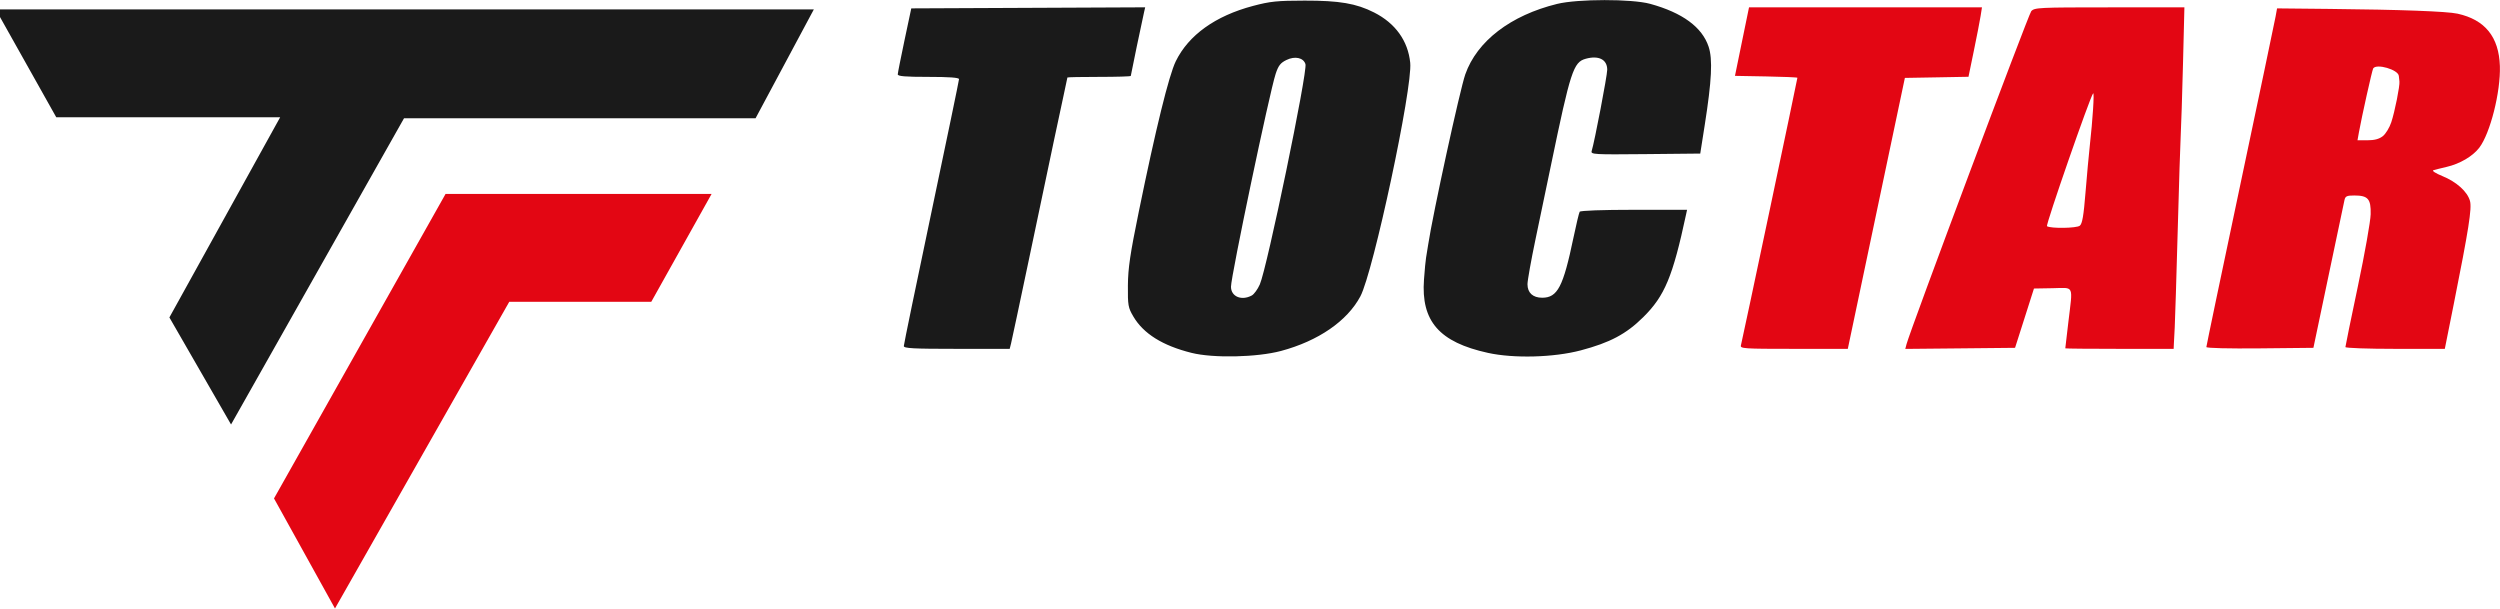
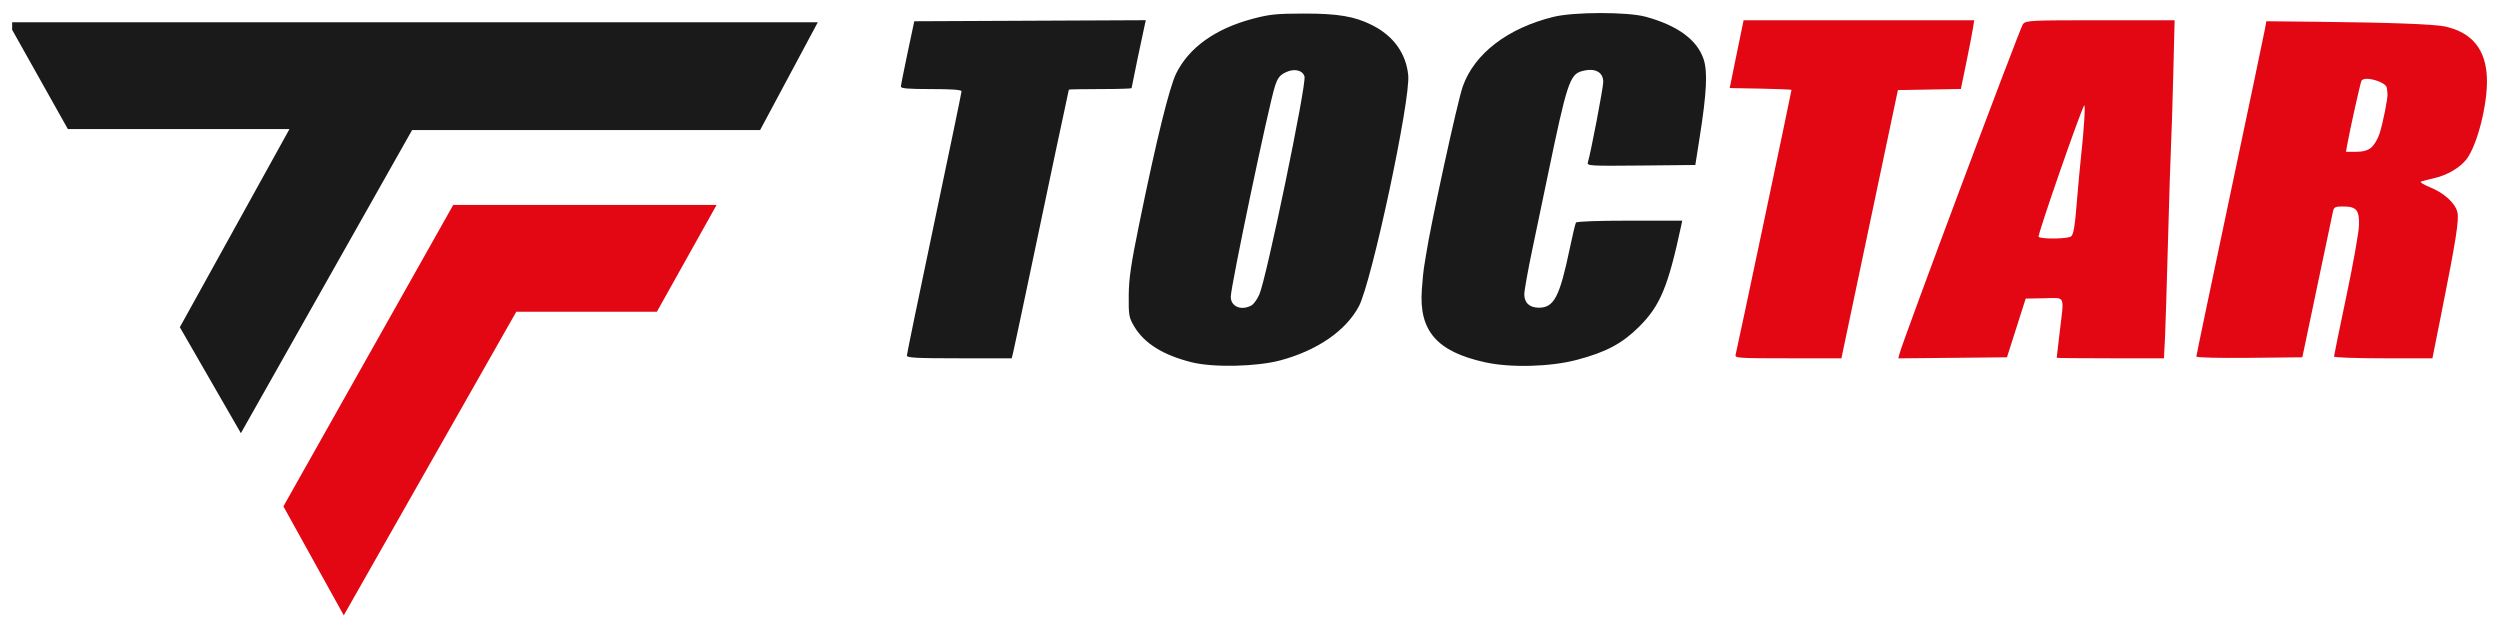
- <svg xmlns="http://www.w3.org/2000/svg" viewBox="6.00 6.40 1222.60 297.60" role="img" aria-label="TocTar">
+ <svg xmlns="http://www.w3.org/2000/svg" viewBox="0 0 1235.00 310.00" role="img" aria-label="TocTar">
  <g transform="translate(6.00 11.00)">
    <path fill="#1A1A1A" fill-rule="evenodd" d="M112.99 202.99L82.84 150.64L137.00 52.76L27.52 52.76L0.00 3.73L0.00 0.00L398.00 0.00L369.50 53.24L197.58 53.24Z" />
    <path fill="#E30613" fill-rule="evenodd" d="M163.82 292.97L134.00 239.15L217.90 90.24L348.00 90.24L318.50 142.99L249.05 142.99Z" />
  </g>
  <g transform="translate(445.00 6.00)">
    <path fill="#1A1A1A" fill-rule="evenodd" d="M143.72 172.97C129.54 169.43 120.20 163.59 115.25 155.18C112.70 150.84 112.51 149.74 112.59 140.00C112.66 131.51 113.68 124.62 117.90 104.00C126.20 63.40 132.64 37.21 136.01 30.34C142.29 17.54 155.38 8.17 173.76 3.30C182.20 1.06 185.57 0.72 199.00 0.70C216.02 0.67 224.27 2.08 232.97 6.49C243.40 11.77 249.58 20.37 250.66 31.13C251.88 43.20 232.60 133.47 226.27 145.34C219.83 157.42 205.71 167.13 187.50 172.02C175.80 175.16 154.35 175.63 143.72 172.97ZM288.70 172.98C264.84 167.75 255.88 157.48 257.39 137.07C257.73 132.36 258.18 127.60 258.39 126.50C258.60 125.40 259.07 122.48 259.44 120.00C261.65 105.34 275.00 44.08 277.59 36.75C283.32 20.50 299.75 7.90 322.50 2.31C332.57 -0.16 359.03 -0.18 368.00 2.28C383.78 6.61 393.40 13.67 396.58 23.23C398.62 29.37 398.11 39.75 394.69 61.50L392.49 75.50L365.67 75.77C340.43 76.02 338.89 75.93 339.39 74.27C340.85 69.50 347.00 37.34 347.00 34.50C347.00 29.50 342.84 27.38 336.47 29.14C330.46 30.80 329.05 35.10 319.53 81.00C317.53 90.62 314.12 106.96 311.95 117.30C309.78 127.64 308.00 137.58 308.00 139.39C308.00 143.59 310.62 146.00 315.19 146.00C322.70 146.00 325.47 140.68 330.47 116.71C331.82 110.23 333.20 104.49 333.52 103.96C333.88 103.39 344.57 103.00 360.08 103.00L386.04 103.00L385.56 105.25C379.03 135.74 375.12 145.12 364.60 155.52C356.29 163.75 348.36 167.96 334.05 171.75C320.90 175.23 301.37 175.76 288.70 172.98ZM3.00 169.63C3.00 168.87 9.08 139.44 16.50 104.22C23.92 69.00 30.00 39.70 30.00 39.10C30.00 38.35 25.20 38.00 15.00 38.00C3.65 38.00 0.01 37.70 0.04 36.75C0.06 36.06 1.56 28.52 3.36 20.00L6.65 4.50L63.85 4.24L121.04 3.98L120.52 6.24C119.52 10.58 114.00 37.07 114.00 37.53C114.00 37.79 107.02 38.00 98.50 38.00C89.98 38.00 83.00 38.13 83.00 38.30C83.00 38.46 82.07 42.85 80.93 48.05C78.74 58.07 76.86 66.99 64.11 127.64C59.70 148.62 55.80 166.96 55.44 168.39L54.78 171.00L28.89 171.00C7.60 171.00 3.00 170.76 3.00 169.63ZM173.16 144.91C174.28 144.32 176.05 141.88 177.10 139.50C180.63 131.52 200.56 35.33 199.42 31.75C198.42 28.60 194.28 27.70 190.13 29.73C187.21 31.15 186.18 32.47 184.85 36.50C181.85 45.62 163.00 135.43 163.00 140.62C163.00 145.44 168.13 147.61 173.16 144.91Z" />
    <path fill="#E30613" fill-rule="evenodd" d="M412.39 169.25C412.91 167.50 440.00 39.15 440.00 38.43C440.00 38.22 433.13 37.93 424.74 37.78L409.47 37.50L412.90 20.75L416.34 4.00L473.30 4.00L530.26 4.00L529.59 8.25C529.22 10.59 527.74 18.23 526.29 25.23L523.67 37.95L508.11 38.23L492.56 38.50L483.92 79.50C479.17 102.05 472.89 131.86 469.97 145.75L464.65 171.00L438.26 171.00C413.59 171.00 411.90 170.89 412.39 169.25ZM493.35 168.77C495.01 162.25 552.97 7.52 554.35 5.90C555.90 4.10 557.85 4.00 592.62 4.00L629.26 4.00L628.57 31.75C628.18 47.01 627.69 62.42 627.48 66.00C627.27 69.58 626.59 90.95 625.98 113.50C625.36 136.05 624.71 157.20 624.53 160.50C624.35 163.80 624.15 167.51 624.10 168.75L624.00 171.00L597.50 171.00C582.92 171.00 571.00 170.89 571.01 170.75C571.01 170.61 571.68 164.88 572.50 158.00C574.72 139.30 575.57 141.16 564.85 141.34L555.69 141.50L551.07 156.00L546.44 170.50L519.61 170.77L492.77 171.03L493.35 168.77ZM640.00 170.12C640.00 169.62 647.45 133.95 656.57 90.86C665.68 47.76 673.46 10.70 673.85 8.50L674.57 4.50L700.03 4.76C734.98 5.11 757.68 5.95 762.84 7.09C776.29 10.06 783.08 18.46 783.54 32.72C783.95 45.30 778.82 65.61 773.48 72.62C770.28 76.82 763.97 80.53 757.50 82.02C754.75 82.66 751.83 83.39 751.02 83.65C750.18 83.91 752.09 85.15 755.42 86.51C762.33 89.32 767.66 94.11 768.92 98.66C769.91 102.26 768.31 112.48 760.96 149.25L756.61 171.00L732.30 171.00C718.94 171.00 708.00 170.61 708.00 170.13C708.00 169.65 710.75 156.27 714.10 140.38C717.46 124.50 720.27 108.65 720.35 105.17C720.53 97.67 719.07 96.00 712.33 96.00C708.69 96.00 707.96 96.34 707.54 98.25C707.27 99.49 703.74 116.25 699.70 135.50L692.35 170.50L666.17 170.77C650.89 170.92 640.00 170.65 640.00 170.12ZM578.11 110.78C579.32 109.81 579.98 105.91 580.90 94.50C581.57 86.25 582.52 75.90 583.01 71.50C584.43 58.72 585.28 45.45 584.63 46.06C583.25 47.37 561.30 110.55 562.06 111.03C563.95 112.22 576.57 112.03 578.11 110.78ZM726.29 66.99C727.70 65.88 729.56 62.83 730.43 60.20C732.14 55.06 734.69 42.29 734.42 40.25C734.33 39.56 734.19 38.34 734.12 37.53C733.87 34.46 723.15 31.34 721.58 33.87C721.06 34.71 715.95 57.62 714.58 65.25L713.91 69.00L718.82 69.00C722.23 69.00 724.51 68.38 726.29 66.99Z" />
  </g>
</svg>
